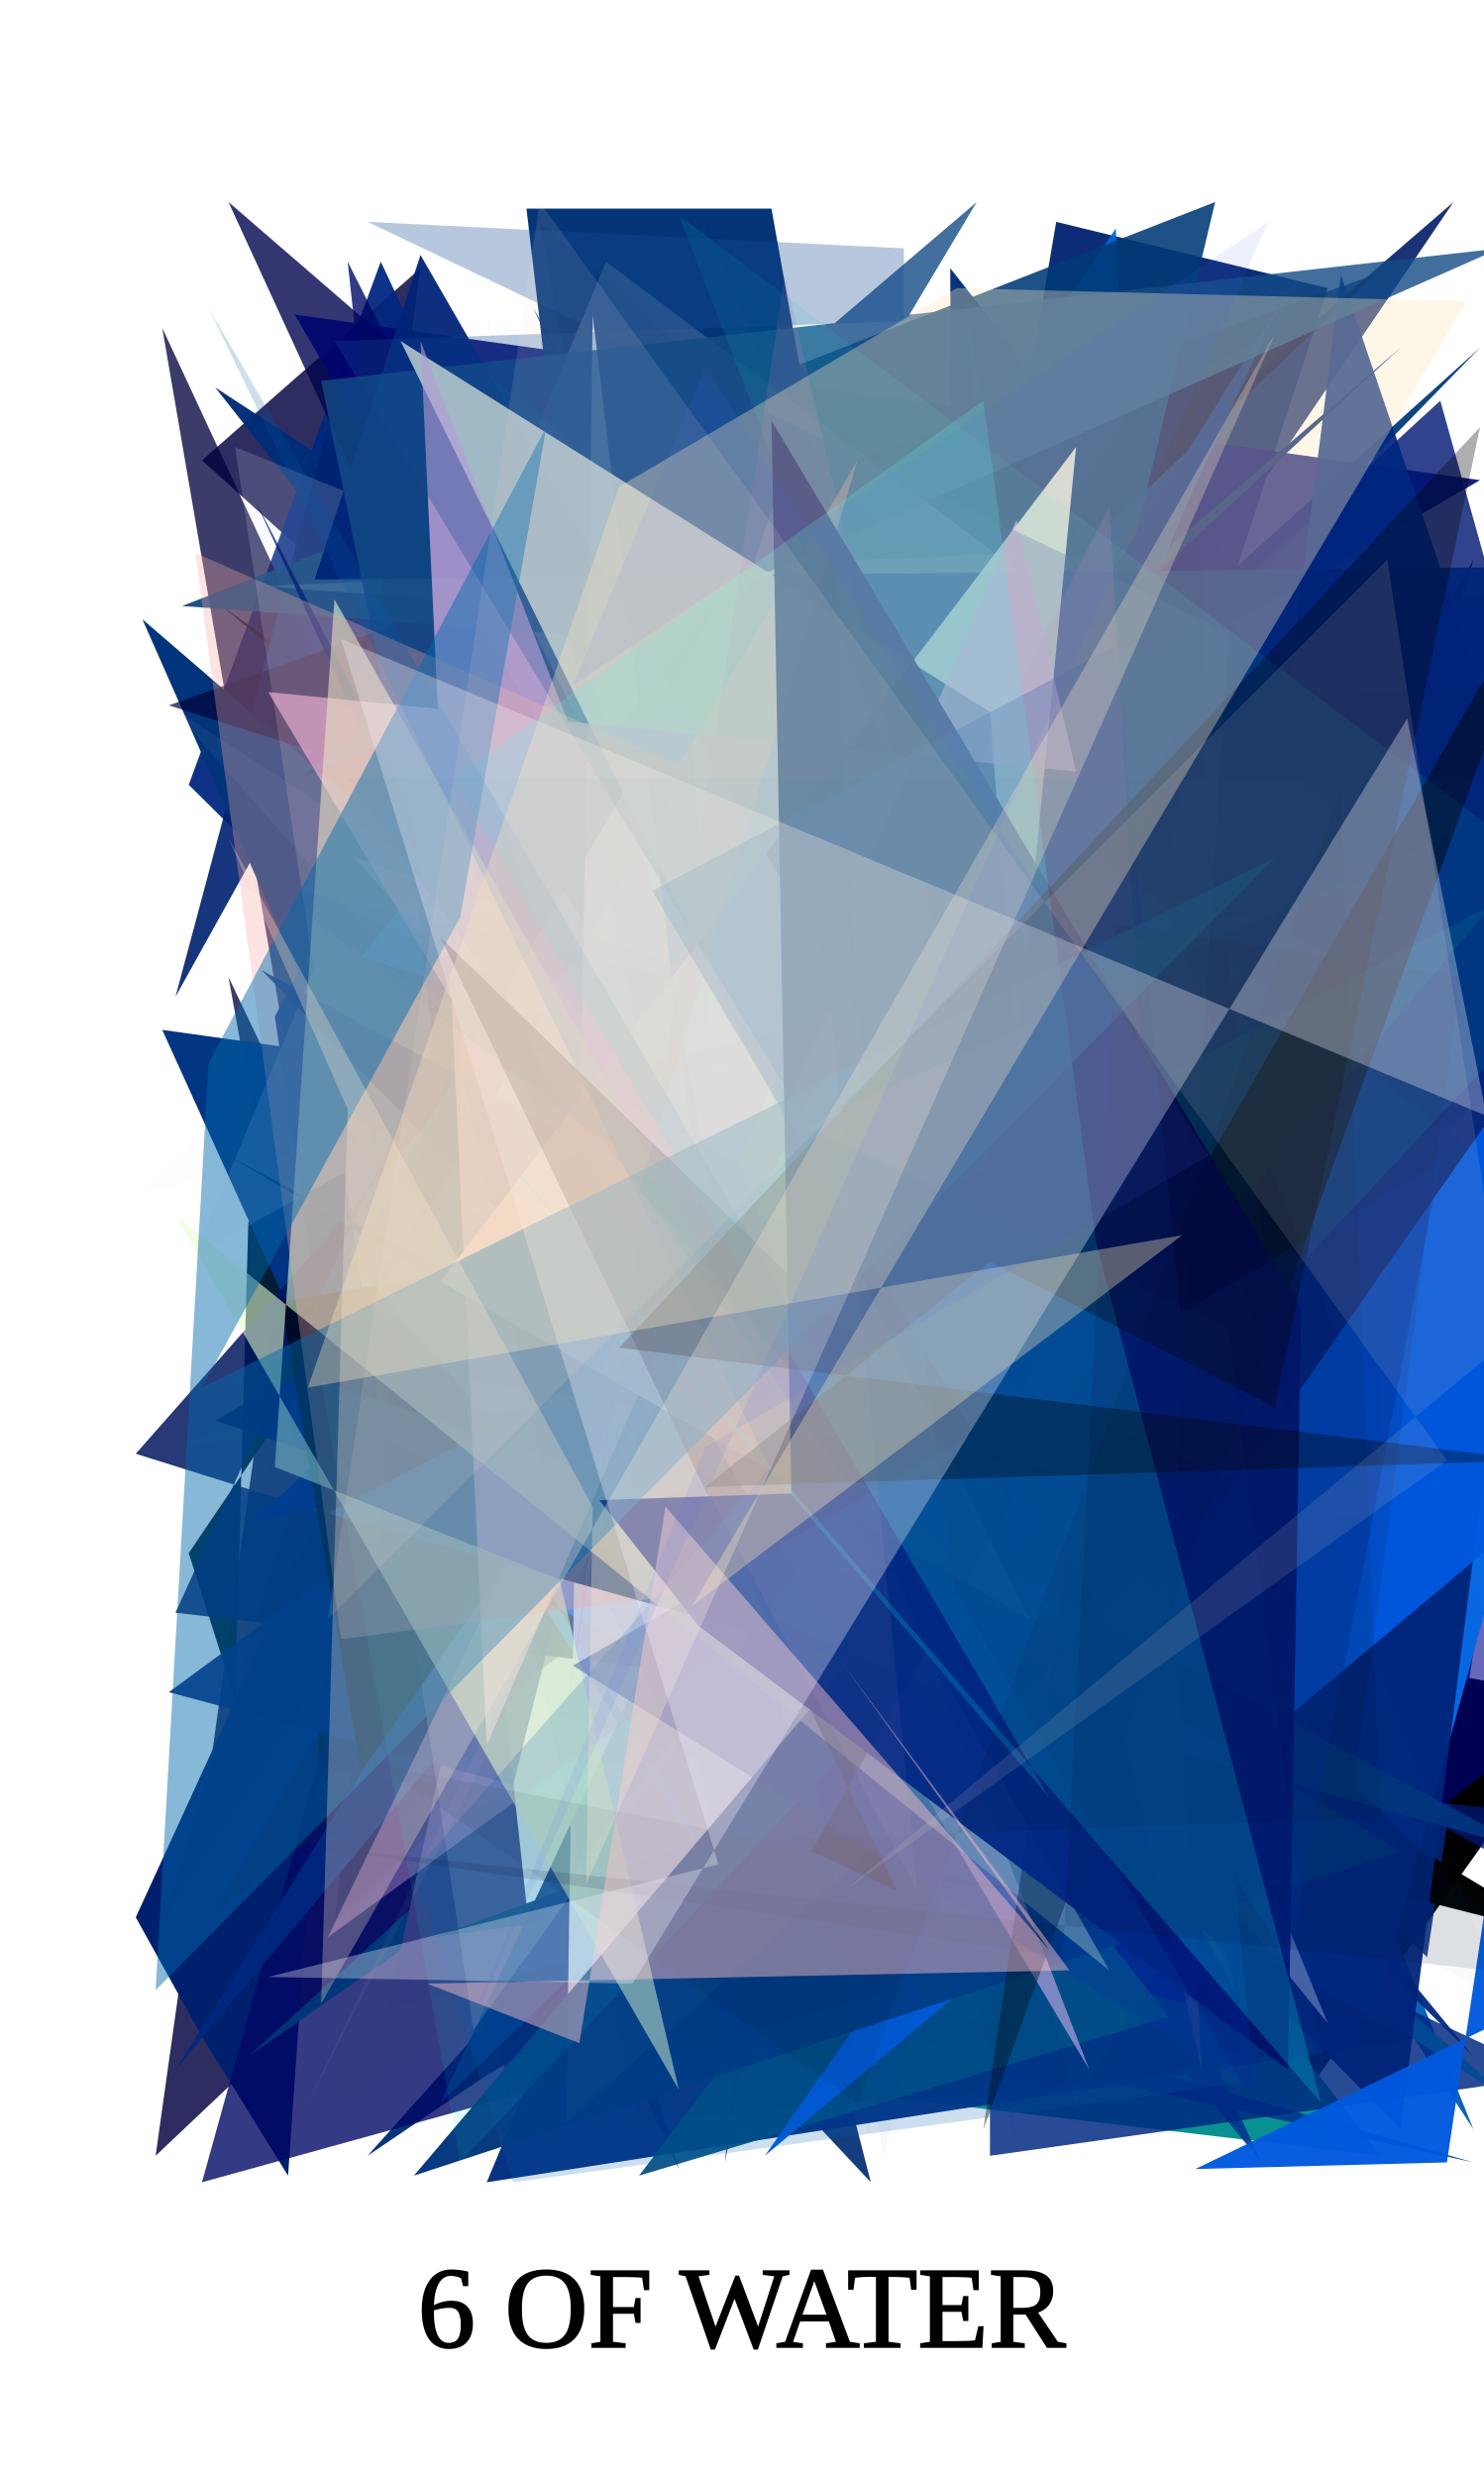
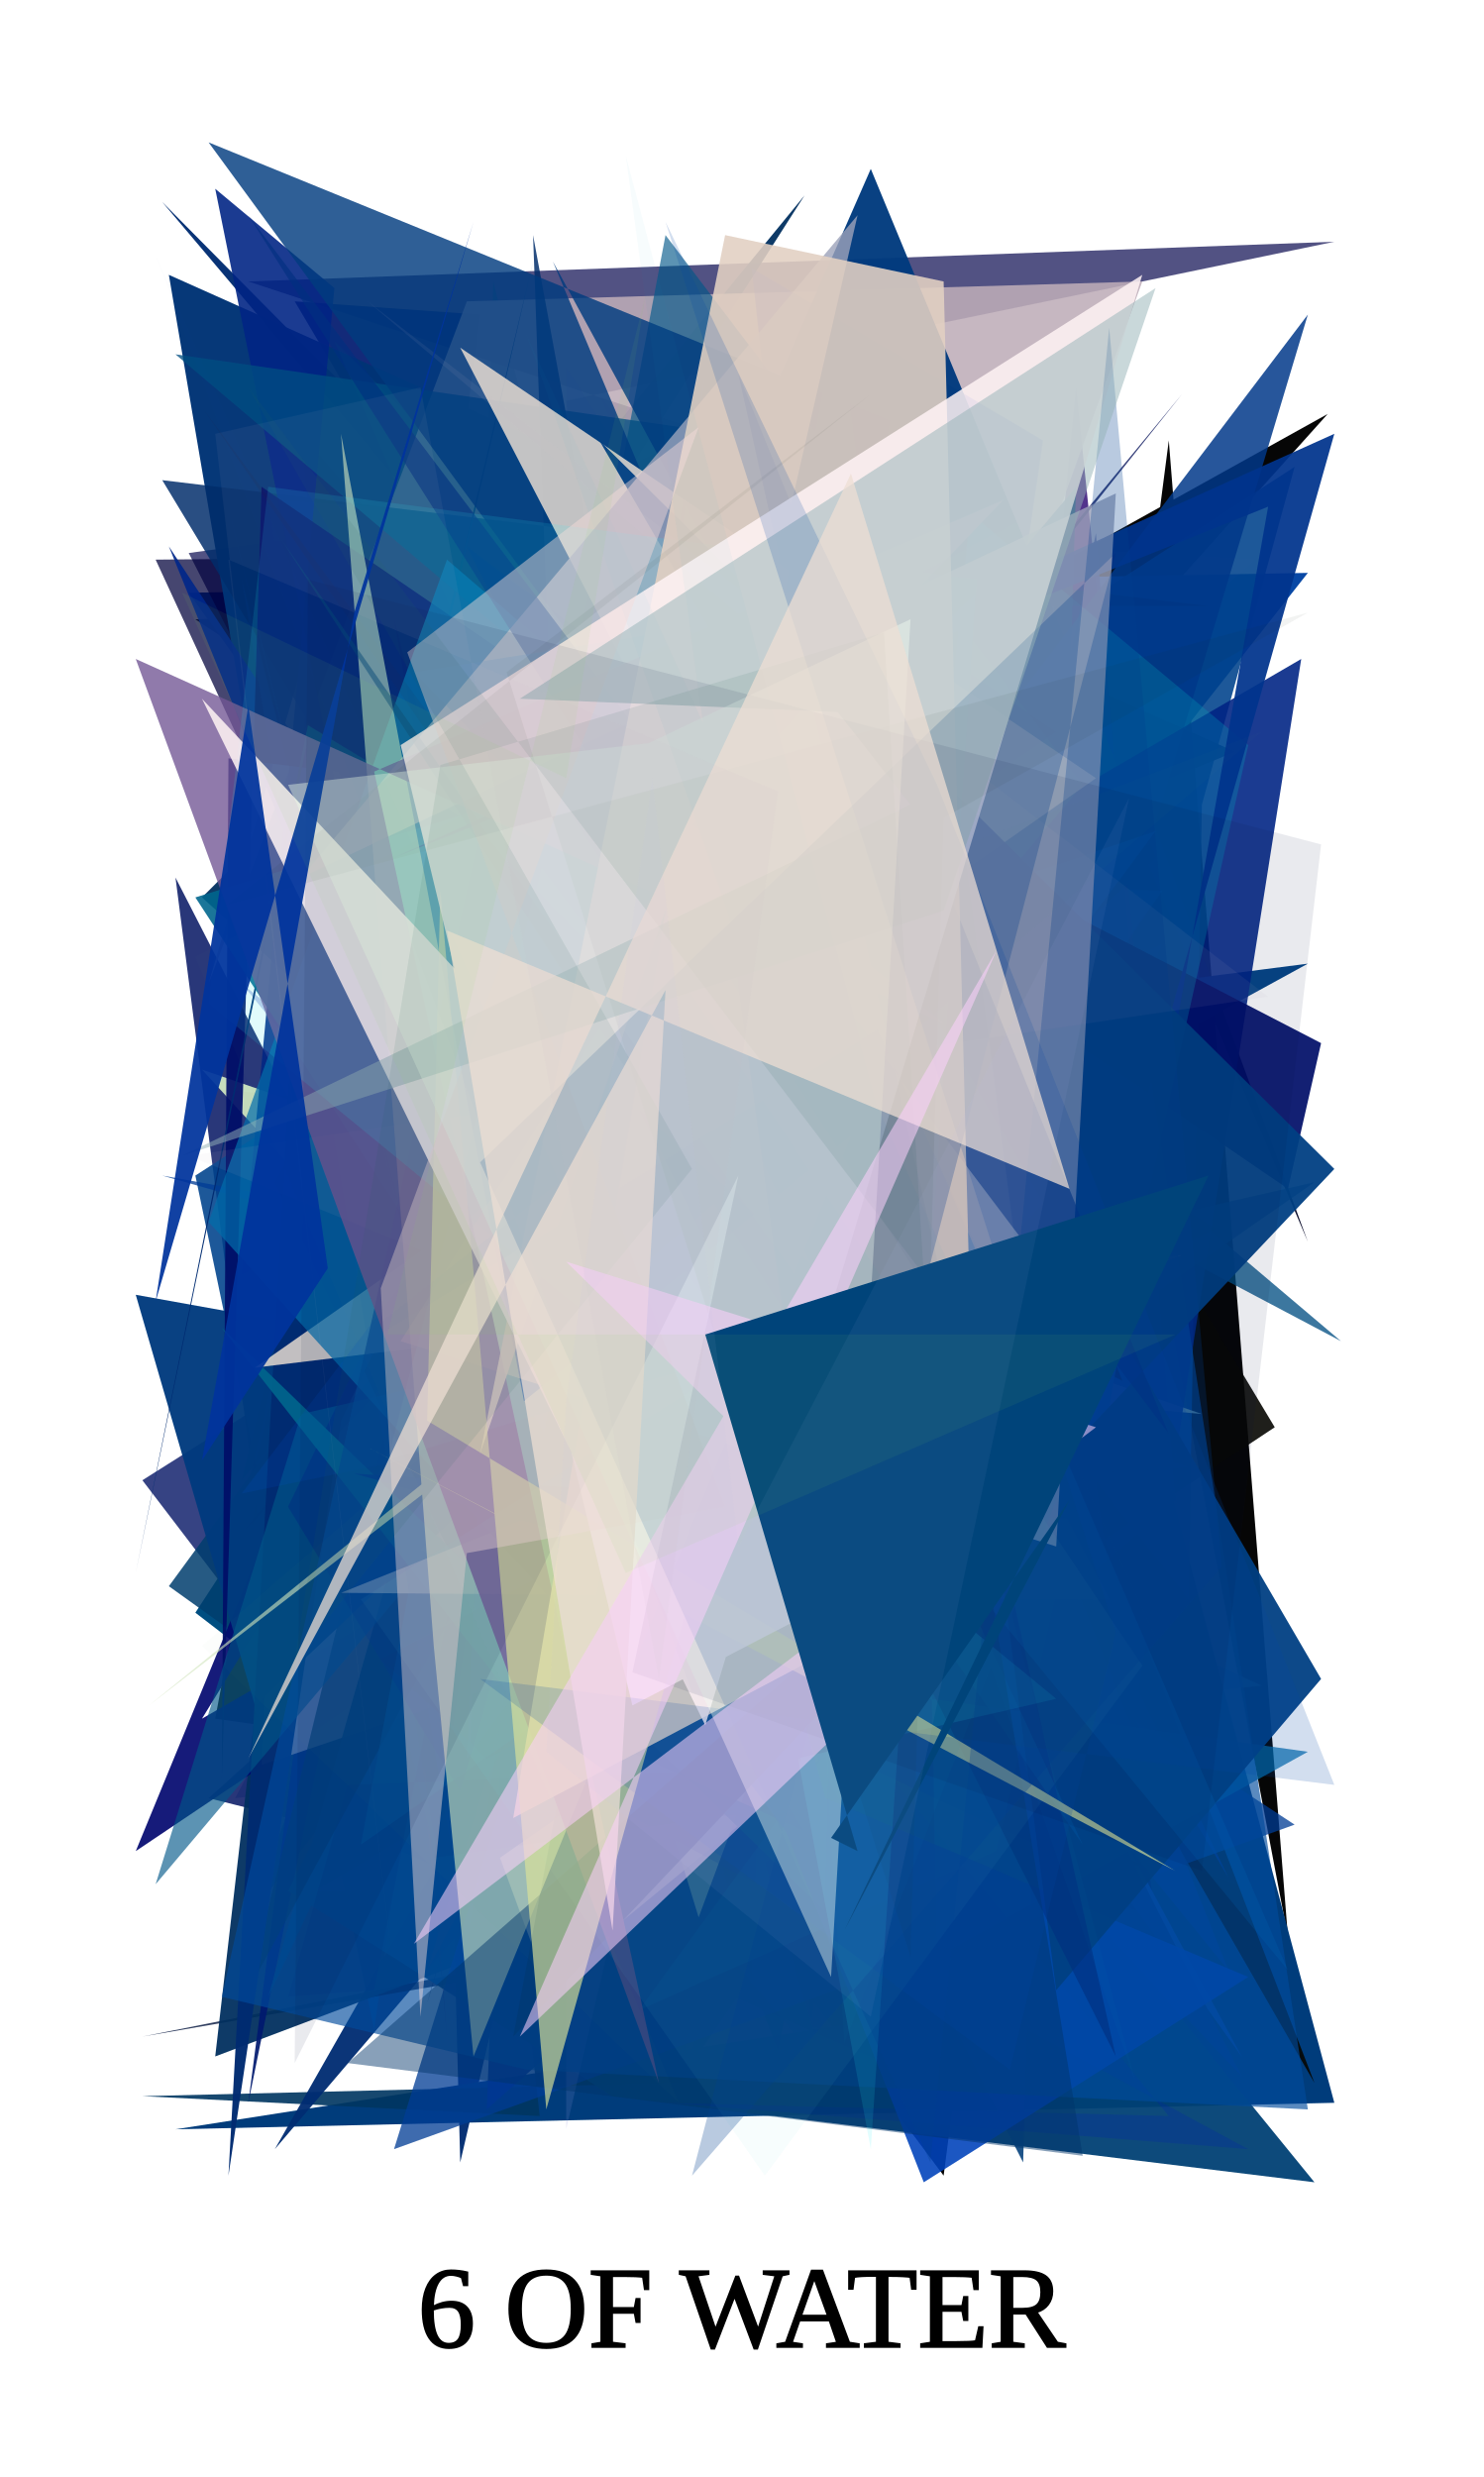
<svg xmlns="http://www.w3.org/2000/svg" width="896" height="1496" viewBox="0 -1400 896 1496" style="font-size:70;font-family:Poor Richard, Times New Roman;stroke:black;stroke-width:1;fill:none">
  <defs>
</defs>
-   <path d="M322,-914 L614,-614 L322,-1214 L798,-390 L606,-130 L410,-462 Z" stroke-width="0" fill="#002576" fill-opacity="0.973" />
-   <path d="M526,-82 L174,-458 L774,-270 L238,-570 L206,-834 L378,-662 Z" stroke-width="0" fill="#002c74" fill-opacity="0.918" />
-   <path d="M554,-446 L958,-374 L782,-126 L234,-830 L734,-534 L890,-1062 Z" stroke-width="0" fill="#000000" fill-opacity="0.996" />
-   <path d="M802,-1226 L558,-474 L598,-762 L498,-770 L438,-94 L638,-1266 Z" stroke-width="0" fill="#00236f" fill-opacity="0.953" />
-   <path d="M370,-898 L374,-926 L466,-450 L94,-98 L254,-1238 L122,-1122 Z" stroke-width="0" fill="#000041" fill-opacity="0.824" />
-   <path d="M714,-122 L826,-842 L438,-962 L326,-482 L594,-182 L630,-686 Z" stroke-width="0" fill="#133227" fill-opacity="0.231" />
-   <path d="M894,-1190 L294,-650 L602,-418 L394,-978 L294,-758 L250,-530 Z" stroke-width="0" fill="#00397c" fill-opacity="0.937" />
-   <path d="M834,-98 L286,-814 L754,-714 L306,-134 L246,-886 L462,-142 Z" stroke-width="0" fill="#008d8f" fill-opacity="0.961" />
-   <path d="M890,-114 L426,-1266 L950,-478 L254,-758 L818,-758 L642,-494 Z" stroke-width="0" fill="#045db5" fill-opacity="0.957" />
-   <path d="M222,-98 L370,-198 L578,-314 L574,-1238 L902,-822 L946,-906 Z" stroke-width="0" fill="#002e77" fill-opacity="0.965" />
-   <path d="M434,-546 L118,-314 L890,-94 L254,-234 L602,-1014 L830,-822 Z" stroke-width="0" fill="#003b8d" fill-opacity="0.949" />
-   <path d="M186,-362 L578,-742 L714,-358 L674,-1262 L354,-794 L978,-534 Z" stroke-width="0" fill="#0464d7" fill-opacity="0.937" />
-   <path d="M718,-198 L230,-1242 L114,-926 L890,-158 L314,-858 L770,-506 Z" stroke-width="0" fill="#00287f" fill-opacity="0.945" />
-   <path d="M438,-894 L758,-742 L138,-1278 L570,-338 L306,-178 L366,-646 Z" stroke-width="0" fill="#00044c" fill-opacity="0.8" />
-   <path d="M470,-402 L382,-298 L138,-810 L226,-326 L230,-434 L98,-1202 Z" stroke-width="0" fill="#00003d" fill-opacity="0.765" />
-   <path d="M878,-634 L362,-806 L770,-786 L454,-654 L878,-1278 L378,-846 Z" stroke-width="0" fill="#001a66" fill-opacity="0.894" />
-   <path d="M790,-462 L422,-1182 L782,-158 L554,-634 L970,-1094 L350,-274 Z" stroke-width="0" fill="#003d86" fill-opacity="0.933" />
-   <path d="M722,-826 L150,-662 L142,-374 L114,-462 L490,-1018 L370,-610 Z" stroke-width="0" fill="#001a31" fill-opacity="0.98" />
-   <path d="M226,-1158 L822,-910 L610,-222 L426,-266 L930,-1050 L430,-930 Z" stroke-width="0" fill="#00e2fe" fill-opacity="0.725" />
-   <path d="M294,-1106 L234,-1190 L358,-226 L626,-754 L342,-606 L762,-94 Z" stroke-width="0" fill="#00398c" fill-opacity="0.941" />
-   <path d="M390,-846 L178,-1210 L894,-1110 L362,-802 L390,-630 L574,-490 Z" stroke-width="0" fill="#000570" fill-opacity="0.898" />
-   <path d="M302,-514 L182,-334 L910,-638 L546,-902 L142,-942 L638,-722 Z" stroke-width="0" fill="#020d0b" fill-opacity="0.988" />
-   <path d="M578,-318 L926,-958 L870,-1158 L286,-622 L978,-238 L802,-474 Z" stroke-width="0" fill="#001671" fill-opacity="0.804" />
-   <path d="M774,-442 L334,-530 L518,-678 L262,-562 L154,-330 L754,-326 Z" stroke-width="0" fill="#04091c" fill-opacity="0.855" />
-   <path d="M130,-1166 L822,-714 L546,-690 L886,-706 L946,-626 L354,-882 Z" stroke-width="0" fill="#002d77" fill-opacity="0.969" />
-   <path d="M498,-402 L306,-1054 L642,-638 L650,-370 L130,-542 L738,-890 Z" stroke-width="0" fill="#000f67" fill-opacity="0.902" />
-   <path d="M946,-738 L250,-670 L202,-238 L618,-634 L134,-1034 L578,-718 Z" stroke-width="0" fill="#000123" fill-opacity="1.0" />
-   <path d="M462,-346 L498,-570 L398,-342 L246,-1050 L106,-798 L198,-1142 Z" stroke-width="0" fill="#002270" fill-opacity="0.914" />
-   <path d="M706,-654 L386,-434 L498,-730 L462,-846 L462,-474 L802,-246 Z" stroke-width="0" fill="#7d526b" fill-opacity="0.792" />
-   <path d="M738,-290 L582,-1226 L630,-694 L462,-1078 L722,-342 L610,-122 Z" stroke-width="0" fill="#00695c" fill-opacity="0.235" />
-   <path d="M338,-778 L570,-750 L586,-378 L290,-390 L302,-1034 L426,-90 Z" stroke-width="0" fill="#00306f" fill-opacity="0.965" />
-   <path d="M122,-170 L174,-86 L210,-602 L846,-1190 L302,-722 L82,-242 Z" stroke-width="0" fill="#00206e" fill-opacity="1.0" />
-   <path d="M598,-98 L598,-478 L862,-218 L910,-534 L518,-342 L938,-146 Z" stroke-width="0" fill="#002881" fill-opacity="0.839" />
-   <path d="M462,-522 L326,-1266 L638,-990 L918,-306 L442,-358 L946,-230 Z" stroke-width="0" fill="#000000" fill-opacity="0.988" />
-   <path d="M226,-726 L422,-222 L650,-334 L926,-662 L98,-778 L410,-90 Z" stroke-width="0" fill="#003482" fill-opacity="0.992" />
-   <path d="M722,-678 L738,-618 L442,-334 L502,-762 L598,-470 L150,-158 Z" stroke-width="0" fill="#00f0cc" fill-opacity="0.98" />
-   <path d="M234,-330 L862,-170 L294,-82 L758,-1194 L246,-938 L166,-786 Z" stroke-width="0" fill="#002d81" fill-opacity="0.965" />
-   <path d="M318,-562 L330,-278 L494,-678 L714,-478 L426,-114 L298,-862 Z" stroke-width="0" fill="#36f366" fill-opacity="0.008" />
-   <path d="M182,-742 L474,-478 L346,-650 L206,-754 L86,-1026 L842,-374 Z" stroke-width="0" fill="#00357b" fill-opacity="0.996" />
-   <path d="M530,-566 L262,-1118 L558,-638 L378,-846 L234,-186 L718,-318 Z" stroke-width="0" fill="#f6fbff" fill-opacity="1.0" />
-   <path d="M534,-386 L798,-866 L714,-966 L630,-1114 L446,-154 L570,-982 Z" stroke-width="0" fill="#110f05" fill-opacity="0.584" />
-   <path d="M250,-686 L830,-1234 L102,-974 L290,-914 L558,-334 L350,-1070 Z" stroke-width="0" fill="#00023a" fill-opacity="0.702" />
-   <path d="M390,-1058 L962,-378 L714,-190 L478,-262 L294,-146 L958,-750 Z" stroke-width="0" fill="#000288" fill-opacity="0.596" />
-   <path d="M746,-198 L266,-1070 L426,-1026 L158,-1046 L614,-1066 L566,-966 Z" stroke-width="0" fill="#e5f3ea" fill-opacity="0.98" />
-   <path d="M706,-182 L142,-902 L626,-282 L334,-894 L450,-170 L386,-86 Z" stroke-width="0" fill="#004c82" fill-opacity="0.922" />
-   <path d="M958,-374 L218,-1090 L598,-706 L218,-822 L350,-986 L706,-922 Z" stroke-width="0" fill="#0668ec" fill-opacity="0.922" />
-   <path d="M414,-1134 L550,-566 L210,-1242 L318,-250 L830,-278 L122,-82 Z" stroke-width="0" fill="#000764" fill-opacity="0.792" />
-   <path d="M130,-246 L638,-622 L198,-914 L830,-1014 L854,-582 L518,-914 Z" stroke-width="0" fill="#00184d" fill-opacity="0.471" />
-   <path d="M554,-374 L106,-426 L450,-1182 L422,-302 L474,-966 L82,-522 Z" stroke-width="0" fill="#00165e" fill-opacity="0.847" />
-   <path d="M698,-546 L558,-582 L814,-982 L110,-1034 L734,-1278 L494,-266 Z" stroke-width="0" fill="#003a75" fill-opacity="0.882" />
-   <path d="M262,-230 L438,-254 L318,-1274 L466,-1274 L650,-246 L766,-414 Z" stroke-width="0" fill="#003275" fill-opacity="0.984" />
-   <path d="M958,-798 L266,-130 L774,-1218 L106,-150 L774,-950 L810,-1234 Z" stroke-width="0" fill="#00277f" fill-opacity="0.937" />
-   <path d="M918,-654 L750,-582 L526,-474 L914,-130 L578,-346 L282,-1186 Z" stroke-width="0" fill="#024b95" fill-opacity="0.906" />
-   <path d="M318,-914 L250,-958 L930,-986 L102,-378 L310,-322 L382,-610 Z" stroke-width="0" fill="#001e71" fill-opacity="0.898" />
-   <path d="M498,-162 L226,-614 L474,-1034 L958,-650 L830,-182 L326,-434 Z" stroke-width="0" fill="#0768e1" fill-opacity="0.992" />
-   <path d="M574,-326 L478,-1126 L418,-950 L450,-438 L358,-1210 L342,-118 Z" stroke-width="0" fill="#f8fbfe" fill-opacity="0.851" />
-   <path d="M638,-930 L142,-1130 L286,-174 L814,-906 L366,-1242 L118,-642 Z" stroke-width="0" fill="#e6e8f5" fill-opacity="0.173" />
-   <path d="M770,-594 L722,-978 L682,-906 L830,-538 L298,-618 L154,-482 Z" stroke-width="0" fill="#001878" fill-opacity="0.953" />
-   <path d="M254,-1246 L658,-546 L158,-814 L846,-114 L966,-1058 L190,-1050 Z" stroke-width="0" fill="#002379" fill-opacity="0.945" />
-   <path d="M610,-438 L290,-942 L370,-710 L802,-178 L562,-766 L214,-882 Z" stroke-width="0" fill="#c5d1f3" fill-opacity="0.357" />
-   <path d="M238,-294 L870,-490 L650,-130 L518,-634 L258,-658 L530,-634 Z" stroke-width="0" fill="#d3d0e3" fill-opacity="0.016" />
-   <path d="M650,-694 L566,-326 L746,-506 L434,-638 L218,-330 L170,-614 Z" stroke-width="0" fill="#00061c" fill-opacity="0.839" />
-   <path d="M198,-230 L422,-694 L258,-906 L534,-450 L502,-1102 L634,-546 Z" stroke-width="0" fill="#f8b9ec" fill-opacity="0.349" />
-   <path d="M806,-902 L818,-890 L246,-406 L922,-334 L742,-118 L846,-358 Z" stroke-width="0" fill="#75aa03" fill-opacity="0.004" />
-   <path d="M386,-118 L250,-730 L98,-238 L722,-1214 L750,-162 L698,-146 Z" stroke-width="0" fill="#001120" fill-opacity="0.027" />
-   <path d="M934,-494 L874,-94 L722,-90 L954,-202 L926,-762 L462,-98 Z" stroke-width="0" fill="#0059de" fill-opacity="0.961" />
-   <path d="M546,-894 L614,-106 L294,-1210 L526,-110 L226,-718 L134,-422 Z" stroke-width="0" fill="#00226f" fill-opacity="0.027" />
-   <path d="M186,-226 L390,-742 L518,-522 L474,-322 L110,-434 L466,-646 Z" stroke-width="0" fill="#727a16" fill-opacity="0.004" />
-   <path d="M846,-282 L138,-702 L926,-282 L198,-486 L902,-854 L250,-86 Z" stroke-width="0" fill="#00347c" fill-opacity="0.965" />
-   <path d="M370,-630 L154,-1098 L210,-990 L490,-430 L382,-486 L706,-646 Z" stroke-width="0" fill="#001f75" fill-opacity="0.737" />
-   <path d="M590,-1278 L182,-930 L906,-1250 L194,-1170 L330,-502 L210,-642 Z" stroke-width="0" fill="#134b86" fill-opacity="0.8" />
-   <path d="M622,-422 L242,-1194 L598,-970 L614,-762 L650,-1130 L266,-626 Z" stroke-width="0" fill="#f9fce6" fill-opacity="0.89" />
-   <path d="M410,-1270 L574,-846 L754,-378 L194,-566 L278,-94 L978,-842 Z" stroke-width="0" fill="#03e2d6" fill-opacity="0.102" />
-   <path d="M338,-334 L378,-618 L354,-470 L670,-1094 L726,-150 L474,-1234 Z" stroke-width="0" fill="#e875ba" fill-opacity="0.153" />
-   <path d="M658,-150 L254,-1194 L294,-346 L614,-1086 L650,-934 L162,-982 Z" stroke-width="0" fill="#fabff4" fill-opacity="0.612" />
-   <path d="M166,-514 L338,-446 L410,-138 L106,-666 L670,-210 L202,-1038 Z" stroke-width="0" fill="#e7fecf" fill-opacity="0.576" />
-   <path d="M614,-602 L130,-874 L406,-810 L534,-98 L722,-958 L646,-822 Z" stroke-width="0" fill="#0620a7" fill-opacity="0.039" />
-   <path d="M490,-282 L542,-258 L266,-834 L646,-466 L594,-114 L938,-1062 Z" stroke-width="0" fill="#030000" fill-opacity="0.435" />
-   <path d="M702,-366 L742,-1018 L222,-1266 L546,-1250 L546,-1206 L202,-1194 Z" stroke-width="0" fill="#164e94" fill-opacity="0.306" />
-   <path d="M574,-458 L206,-410 L118,-1066 L410,-938 L518,-1122 L386,-682 Z" stroke-width="0" fill="#faaca5" fill-opacity="0.322" />
-   <path d="M422,-418 L362,-494 L478,-498 L466,-1146 L786,-610 L778,-150 Z" stroke-width="0" fill="#000e69" fill-opacity="0.941" />
-   <path d="M758,-138 L674,-1010 L394,-862 L778,-214 L870,-698 L346,-394 Z" stroke-width="0" fill="#002f99" fill-opacity="0.357" />
-   <path d="M274,-930 L594,-1158 L662,-650 L798,-130 L266,-746 L634,-314 Z" stroke-width="0" fill="#06eef8" fill-opacity="0.227" />
-   <path d="M310,-82 L750,-142 L126,-1214 L606,-222 L554,-614 L250,-270 Z" stroke-width="0" fill="#0060a9" fill-opacity="0.196" />
-   <path d="M882,-810 L818,-322 L938,-206 L178,-286 L642,-218 L674,-842 Z" stroke-width="0" fill="#000b2f" fill-opacity="0.118" />
-   <path d="M102,-974 L290,-762 L554,-258 L502,-790 L182,-122 L490,-722 Z" stroke-width="0" fill="#e7c7e6" fill-opacity="0.059" />
-   <path d="M202,-130 L250,-158 L298,-202 L702,-754 L906,-194 L234,-530 Z" stroke-width="0" fill="#095c53" fill-opacity="0.024" />
-   <path d="M518,-130 L230,-334 L618,-258 L378,-286 L834,-302 L810,-922 Z" stroke-width="0" fill="#080408" fill-opacity="0.067" />
-   <path d="M274,-234 L162,-578 L686,-762 L174,-294 L158,-146 L278,-798 Z" stroke-width="0" fill="#37b3f0" fill-opacity="0.004" />
-   <path d="M122,-574 L670,-886 L906,-774 L102,-526 L410,-558 L622,-354 Z" stroke-width="0" fill="#35bccc" fill-opacity="0.008" />
-   <path d="M850,-874 L830,-482 L182,-582 L442,-1050 L358,-938 L82,-678 Z" stroke-width="0" fill="#be010d" fill-opacity="0.008" />
-   <path d="M258,-202 L350,-166 L402,-490 L634,-222 L510,-394 L646,-210 Z" stroke-width="0" fill="#fec0c8" fill-opacity="0.463" />
-   <path d="M770,-882 L94,-198 L126,-758 L330,-1142 L278,-846 L122,-562 Z" stroke-width="0" fill="#0068ad" fill-opacity="0.471" />
-   <path d="M598,-638 L426,-502 L926,-518 L374,-586 L894,-1142 L770,-550 Z" stroke-width="0" fill="#000004" fill-opacity="0.318" />
-   <path d="M138,-894 L210,-730 L194,-190 L770,-1198 L354,-262 L358,-490 Z" stroke-width="0" fill="#ffebd3" fill-opacity="0.29" />
-   <path d="M898,-726 L206,-1014 L434,-274 L162,-206 L382,-202 L850,-966 Z" stroke-width="0" fill="#f3f2f9" fill-opacity="0.325" />
-   <path d="M578,-1226 L374,-1106 L186,-562 L714,-654 L418,-430 L886,-1218 Z" stroke-width="0" fill="#fce8bf" fill-opacity="0.349" />
-   <path d="M130,-890 L742,-598 L806,-90 L210,-930 L950,-930 L402,-682 Z" stroke-width="0" fill="#106797" fill-opacity="0.031" />
-   <path d="M730,-702 L426,-1178 L346,-986 L766,-1266 L266,-134 L426,-526 Z" stroke-width="0" fill="#5260ea" fill-opacity="0.094" />
-   <path d="M874,-518 L326,-1278 L198,-422 L838,-1062 L910,-590 L510,-258 Z" stroke-width="0" fill="#f9e0db" fill-opacity="0.118" />
+   <path d="M642,-458 L510,-1186 L258,-1054 L402,-430 L134,-742 L294,-726 Z" stroke-width="0" fill="#b2240f" fill-opacity="0.682" />
+   <path d="M666,-794 L554,-330 L266,-206 L798,-134 L362,-1162 L730,-666 Z" stroke-width="0" fill="#a71cf7" fill-opacity="0.18" />
+   <path d="M242,-526 L570,-86 L706,-1134 L778,-230 L622,-1050 L802,-1150 Z" stroke-width="0" fill="#000000" fill-opacity="0.973" />
+   <path d="M254,-286 L590,-610 L574,-442 L354,-1070 L422,-718 L86,-506 Z" stroke-width="0" fill="#001162" fill-opacity="0.788" />
+   <path d="M790,-650 L546,-1226 L258,-190 L442,-810 L118,-1026 L646,-1042 Z" stroke-width="0" fill="#000323" fill-opacity="0.941" />
+   <path d="M510,-862 L438,-782 L278,-94 L266,-550 L470,-838 L98,-1278 Z" stroke-width="0" fill="#002c71" fill-opacity="0.961" />
+   <path d="M322,-638 L278,-998 L342,-830 L382,-1098 L478,-290 L702,-830 Z" stroke-width="0" fill="#1d7c54" fill-opacity="0.725" />
+   <path d="M690,-702 L170,-766 L290,-402 L738,-738 L206,-342 L334,-1150 Z" stroke-width="0" fill="#bba692" fill-opacity="0.373" />
+   <path d="M550,-186 L338,-286 L506,-822 L246,-846 L186,-558 L534,-1142 Z" stroke-width="0" fill="#5e6d79" fill-opacity="0.608" />
+   <path d="M322,-802 L482,-890 L322,-758 L790,-818 L242,-518 L490,-950 Z" stroke-width="0" fill="#004184" fill-opacity="0.969" />
+   <path d="M142,-314 L762,-382 L178,-654 L234,-614 L526,-634 L442,-874 Z" stroke-width="0" fill="#78b0d2" fill-opacity="0.533" />
+   <path d="M654,-670 L202,-534 L542,-182 L106,-114 L806,-130 L582,-966 Z" stroke-width="0" fill="#003c7b" fill-opacity="1.0" />
+   <path d="M410,-1138 L770,-538 L438,-318 L130,-362 L262,-1066 L794,-142 Z" stroke-width="0" fill="#070703" fill-opacity="0.902" />
+   <path d="M326,-122 L86,-134 L410,-142 L634,-470 L202,-782 L310,-266 Z" stroke-width="0" fill="#003661" fill-opacity="0.91" />
+   <path d="M106,-870 L430,-238 L126,-314 L642,-778 L562,-142 L178,-310 Z" stroke-width="0" fill="#00115f" fill-opacity="0.839" />
+   <path d="M410,-906 L234,-414 L394,-798 L366,-806 L118,-426 L222,-346 Z" stroke-width="0" fill="#004e81" fill-opacity="1.0" />
+   <path d="M610,-882 L166,-102 L674,-698 L486,-1162 L238,-410 L698,-242 Z" stroke-width="0" fill="#002c72" fill-opacity="0.957" />
+   <path d="M234,-466 L354,-890 L750,-158 L114,-1042 L790,-1054 L150,-242 Z" stroke-width="0" fill="#0747a4" fill-opacity="0.992" />
+   <path d="M434,-438 L342,-1158 L806,-1254 L150,-1230 L490,-1118 L114,-1066 Z" stroke-width="0" fill="#000048" fill-opacity="0.678" />
+   <path d="M718,-434 L726,-914 L782,-1118 L118,-690 L226,-174 L334,-926 Z" stroke-width="0" fill="#00438c" fill-opacity="0.886" />
+   <path d="M710,-294 L566,-762 L702,-966 L378,-398 L690,-274 L86,-170 Z" stroke-width="0" fill="#00123b" fill-opacity="0.804" />
+   <path d="M210,-850 L486,-1282 L214,-950 L122,-858 L670,-362 L130,-158 Z" stroke-width="0" fill="#002f5e" fill-opacity="0.945" />
+   <path d="M258,-210 L362,-546 L246,-466 L270,-170 L182,-1138 L538,-726 Z" stroke-width="0" fill="#e00d40" fill-opacity="0.808" />
+   <path d="M190,-258 L302,-258 L422,-858 L414,-146 L502,-498 L526,-458 Z" stroke-width="0" fill="#b831dc" fill-opacity="0.114" />
+   <path d="M230,-598 L270,-374 L298,-1230 L542,-214 L506,-698 L578,-862 Z" stroke-width="0" fill="#065b76" fill-opacity="0.537" />
+   <path d="M94,-1062 L406,-386 L650,-242 L530,-318 L142,-1050 L522,-1066 Z" stroke-width="0" fill="#00003b" fill-opacity="0.725" />
+   <path d="M514,-1010 L462,-742 L210,-1018 L622,-882 L650,-1166 L702,-662 Z" stroke-width="0" fill="#2c0672" fill-opacity="0.812" />
+   <path d="M178,-1218 L290,-1210 L150,-130 L314,-934 L406,-966 L742,-266 Z" stroke-width="0" fill="#00196f" fill-opacity="0.922" />
+   <path d="M102,-1234 L746,-946 L630,-898 L534,-162 L186,-618 L270,-246 Z" stroke-width="0" fill="#003475" fill-opacity="0.973" />
+   <path d="M102,-442 L386,-830 L538,-302 L282,-1086 L502,-726 L286,-310 Z" stroke-width="0" fill="#003e6e" fill-opacity="0.851" />
+   <path d="M122,-362 L518,-1006 L478,-1030 L370,-982 L82,-282 L678,-682 Z" stroke-width="0" fill="#00066d" fill-opacity="0.914" />
+   <path d="M338,-178 L634,-262 L342,-722 L522,-874 L202,-1194 L506,-494 Z" stroke-width="0" fill="#007e88" fill-opacity="0.129" />
+   <path d="M158,-334 L186,-1010 L126,-806 L282,-1218 L690,-1230 L394,-414 Z" stroke-width="0" fill="#bdadb8" fill-opacity="0.875" />
+   <path d="M522,-1034 L730,-1034 L98,-1110 L342,-706 L322,-1258 L518,-194 Z" stroke-width="0" fill="#002d6a" fill-opacity="0.839" />
+   <path d="M318,-742 L294,-126 L710,-494 L662,-1078 L470,-162 L102,-1070 Z" stroke-width="0" fill="#002789" fill-opacity="0.914" />
+   <path d="M466,-522 L702,-862 L170,-878 L318,-774 L498,-150 L302,-386 Z" stroke-width="0" fill="#066adb" fill-opacity="0.655" />
+   <path d="M454,-206 L238,-1026 L306,-650 L714,-1162 L146,-474 L478,-818 Z" stroke-width="0" fill="#000c56" fill-opacity="0.769" />
+   <path d="M530,-562 L542,-314 L478,-298 L490,-178 L630,-1134 L454,-1238 Z" stroke-width="0" fill="#0d22a9" fill-opacity="0.424" />
+   <path d="M370,-134 L174,-258 L502,-914 L162,-194 L302,-686 L794,-82 Z" stroke-width="0" fill="#004174" fill-opacity="0.949" />
+   <path d="M118,-486 L758,-1062 L162,-1098 L282,-290 L306,-946 L294,-914 Z" stroke-width="0" fill="#675596" fill-opacity="0.027" />
+   <path d="M606,-758 L538,-914 L150,-198 L358,-1050 L402,-638 L586,-798 Z" stroke-width="0" fill="#022b46" fill-opacity="0.682" />
+   <path d="M782,-298 L562,-442 L462,-310 L386,-270 L458,-810 L238,-102 Z" stroke-width="0" fill="#003c94" fill-opacity="0.757" />
+   <path d="M214,-482 L518,-1074 L342,-306 L302,-278 L330,-202 L510,-350 Z" stroke-width="0" fill="#fef9d5" fill-opacity="0.827" />
+   <path d="M726,-546 L122,-754 L426,-422 L486,-414 L422,-242 L318,-582 Z" stroke-width="0" fill="#e5ffcb" fill-opacity="0.835" />
+   <path d="M210,-322 L174,-194 L226,-198 L322,-690 L262,-278 L706,-342 Z" stroke-width="0" fill="#00135c" fill-opacity="0.224" />
+   <path d="M322,-1242 L146,-486 L238,-842 L618,-94 L650,-1106 L146,-506 Z" stroke-width="0" fill="#07427d" fill-opacity="0.906" />
+   <path d="M482,-546 L82,-618 L154,-370 L698,-882 L526,-1298 L298,-778 Z" stroke-width="0" fill="#003b7e" fill-opacity="0.961" />
+   <path d="M790,-1210 L538,-878 L282,-1070 L750,-146 L182,-746 L694,-890 Z" stroke-width="0" fill="#003889" fill-opacity="0.847" />
+   <path d="M754,-102 L346,-322 L454,-558 L146,-806 L706,-122 L402,-130 Z" stroke-width="0" fill="#001db5" fill-opacity="0.22" />
+   <path d="M130,-1286 L202,-1226 L146,-630 L786,-1002 L670,-266 L302,-434 Z" stroke-width="0" fill="#002484" fill-opacity="0.894" />
+   <path d="M718,-514 L438,-498 L290,-766 L742,-210 L586,-602 L98,-690 Z" stroke-width="0" fill="#003c95" fill-opacity="0.757" />
+   <path d="M798,-770 L566,-890 L138,-942 L134,-326 L158,-1106 L778,-682 Z" stroke-width="0" fill="#000f68" fill-opacity="0.925" />
+   <path d="M690,-610 L338,-322 L166,-686 L438,-1166 L678,-566 L466,-674 Z" stroke-width="0" fill="#030130" fill-opacity="0.749" />
+   <path d="M342,-114 L542,-978 L482,-826 L262,-542 L510,-918 L342,-1178 Z" stroke-width="0" fill="#888fd7" fill-opacity="0.169" />
+   <path d="M186,-954 L82,-450 L186,-962 L358,-858 L206,-542 L138,-86 Z" stroke-width="0" fill="#002b71" fill-opacity="0.973" />
+   <path d="M218,-286 L402,-1258 L654,-926 L94,-262 L182,-546 L794,-686 Z" stroke-width="0" fill="#005688" fill-opacity="0.639" />
+   <path d="M282,-714 L174,-490 L278,-318 L354,-582 L430,-1098 L638,-958 Z" stroke-width="0" fill="#001c81" fill-opacity="0.325" />
+   <path d="M310,-374 L486,-294 L118,-858 L518,-982 L498,-246 L134,-598 Z" stroke-width="0" fill="#01668d" fill-opacity="0.894" />
+   <path d="M462,-774 L594,-450 L482,-738 L494,-1130 L106,-1186 L810,-590 Z" stroke-width="0" fill="#004d82" fill-opacity="0.765" />
+   <path d="M126,-1314 L538,-1146 L366,-382 L638,-682 L334,-1242 L542,-746 Z" stroke-width="0" fill="#003b7e" fill-opacity="0.816" />
+   <path d="M154,-574 L662,-930 L278,-1190 L670,-434 L206,-438 L714,-642 Z" stroke-width="0" fill="#f2e3d4" fill-opacity="0.8" />
+   <path d="M282,-226 L146,-1050 L262,-586 L138,-1094 L298,-430 L426,-1174 Z" stroke-width="0" fill="#0849ce" fill-opacity="0.055" />
+   <path d="M362,-402 L790,-342 L566,-218 L554,-818 L270,-1062 L126,-662 Z" stroke-width="0" fill="#026daa" fill-opacity="0.71" />
+   <path d="M698,-898 L366,-786 L146,-498 L534,-578 L306,-874 L282,-338 Z" stroke-width="0" fill="#0050d4" fill-opacity="0.137" />
+   <path d="M754,-950 L586,-1090 L514,-362 L386,-186 L602,-282 L706,-734 Z" stroke-width="0" fill="#00a0bc" fill-opacity="0.286" />
+   <path d="M346,-622 L382,-734 L522,-230 L442,-338 L754,-206 L558,-82 Z" stroke-width="0" fill="#0043ba" fill-opacity="0.89" />
+   <path d="M230,-398 L294,-338 L610,-494 L122,-1154 L258,-958 L734,-658 Z" stroke-width="0" fill="#480310" fill-opacity="0.067" />
+   <path d="M238,-882 L766,-1094 L658,-482 L214,-510 L598,-402 L806,-1138 Z" stroke-width="0" fill="#00348c" fill-opacity="0.933" />
+   <path d="M134,-194 L318,-150 L790,-126 L686,-810 L530,-646 L290,-898 Z" stroke-width="0" fill="#004b9c" fill-opacity="0.647" />
+   <path d="M310,-170 L806,-694 L362,-1134 L798,-386 L638,-198 L506,-1210 Z" stroke-width="0" fill="#004083" fill-opacity="0.949" />
+   <path d="M518,-1270 L430,-886 L242,-590 L638,-466 L674,-1102 L182,-870 Z" stroke-width="0" fill="#9ca2ba" fill-opacity="0.808" />
+   <path d="M386,-730 L630,-510 L150,-1270 L706,-534 L446,-1174 L674,-158 Z" stroke-width="0" fill="#002f7f" fill-opacity="0.62" />
+   <path d="M558,-1074 L634,-490 L114,-702 L766,-798 L222,-1218 L454,-1022 Z" stroke-width="0" fill="#cbc6d1" fill-opacity="0.075" />
+   <path d="M286,-158 L262,-406 L206,-1138 L318,-546 L90,-370 L514,-714 Z" stroke-width="0" fill="#d1e5bd" fill-opacity="0.612" />
+   <path d="M426,-1022 L778,-210 L322,-766 L654,-286 L390,-850 L250,-994 Z" stroke-width="0" fill="#0067b6" fill-opacity="0.208" />
+   <path d="M606,-1098 L226,-934 L398,-142 L82,-1002 L570,-782 L418,-902 Z" stroke-width="0" fill="#735795" fill-opacity="0.788" />
+   <path d="M170,-1074 L578,-490 L598,-442 L654,-98 L210,-154 L566,-466 Z" stroke-width="0" fill="#003569" fill-opacity="0.467" />
+   <path d="M482,-338 L526,-102 L590,-1050 L162,-1106 L126,-794 L638,-374 Z" stroke-width="0" fill="#20f5fe" fill-opacity="0.125" />
+   <path d="M570,-1230 L590,-450 L310,-302 L402,-850 L290,-522 L438,-1258 Z" stroke-width="0" fill="#e1d0c2" fill-opacity="0.89" />
+   <path d="M662,-1110 L322,-790 L762,-958 L122,-406 L410,-130 L118,-822 Z" stroke-width="0" fill="#74996e" fill-opacity="0.02" />
+   <path d="M458,-586 L218,-434 L462,-86 L690,-394 L338,-918 L234,-518 Z" stroke-width="0" fill="#72e9eb" fill-opacity="0.055" />
+   <path d="M710,-270 L258,-542 L266,-862 L330,-126 L414,-426 L222,-526 Z" stroke-width="0" fill="#dae298" fill-opacity="0.663" />
+   <path d="M590,-478 L382,-370 L242,-950 L690,-1234 L426,-358 L122,-978 Z" stroke-width="0" fill="#fdf2f3" fill-opacity="0.863" />
+   <path d="M378,-1306 L686,-142 L318,-1198 L638,-494 L510,-166 L490,-482 Z" stroke-width="0" fill="#0ea1c7" fill-opacity="0.035" />
+   <path d="M246,-1006 L422,-1142 L230,-622 L254,-182 L282,-462 L438,-490 Z" stroke-width="0" fill="#f6dcd9" fill-opacity="0.455" />
+   <path d="M670,-1202 L562,-94 L290,-698 L674,-1066 L418,-86 L738,-454 Z" stroke-width="0" fill="#004090" fill-opacity="0.275" />
+   <path d="M338,-686 L94,-1246 L418,-378 L770,-254 L530,-778 L190,-570 Z" stroke-width="0" fill="#0083ce" fill-opacity="0.012" />
+   <path d="M314,-978 L698,-1226 L570,-850 L110,-702 L550,-914 L506,-970 Z" stroke-width="0" fill="#95b3b7" fill-opacity="0.506" />
+   <path d="M526,-1162 L306,-994 L550,-218 L570,-906 L790,-1030 L138,-854 Z" stroke-width="0" fill="#203515" fill-opacity="0.055" />
+   <path d="M290,-386 L806,-322 L566,-926 L402,-1266 L674,-414 L610,-150 Z" stroke-width="0" fill="#0046a7" fill-opacity="0.176" />
+   <path d="M238,-826 L486,-962 L174,-926 L502,-206 L550,-1026 L254,-886 Z" stroke-width="0" fill="#f4fff2" fill-opacity="0.424" />
+   <path d="M534,-1018 L266,-938 L178,-398 L418,-694 L150,-1166 L558,-630 Z" stroke-width="0" fill="#236459" fill-opacity="0.094" />
+   <path d="M382,-390 L446,-690 L178,-154 L186,-1050 L798,-890 L726,-270 Z" stroke-width="0" fill="#041042" fill-opacity="0.086" />
+   <path d="M514,-1114 L150,-338 L402,-802 L370,-234 L270,-838 L646,-682 Z" stroke-width="0" fill="#eddfd4" fill-opacity="0.737" />
+   <path d="M250,-226 L602,-826 L314,-170 L570,-414 L342,-638 L662,-538 Z" stroke-width="0" fill="#fbd0fc" fill-opacity="0.553" />
+   <path d="M138,-1062 L238,-206 L130,-1138 L254,-1166 L398,-386 L470,-922 Z" stroke-width="0" fill="#ccb3cf" fill-opacity="0.067" />
+   <path d="M286,-1266 L214,-1030 L122,-518 L198,-634 L150,-974 L94,-614 Z" stroke-width="0" fill="#00349c" fill-opacity="0.933" />
+   <path d="M646,-494 L502,-290 L518,-282 L426,-594 L730,-690 L510,-234 Z" stroke-width="0" fill="#00447a" fill-opacity="1.0" />
+   <path d="M446,-466 L682,-918 L526,-182 L330,-342 L342,-554 L394,-930 Z" stroke-width="0" fill="#c5caf1" fill-opacity="0.059" />
+   <path d="M234,-594 L390,-1222 L342,-930 L110,-1042 L378,-450 L710,-594 Z" stroke-width="0" fill="#86df57" fill-opacity="0.071" />
  <text x="448.0" y="0" font-size="70.0" fill="black" text-anchor="middle" transform="translate(0,17.5)">6 OF WATER</text>
</svg>
